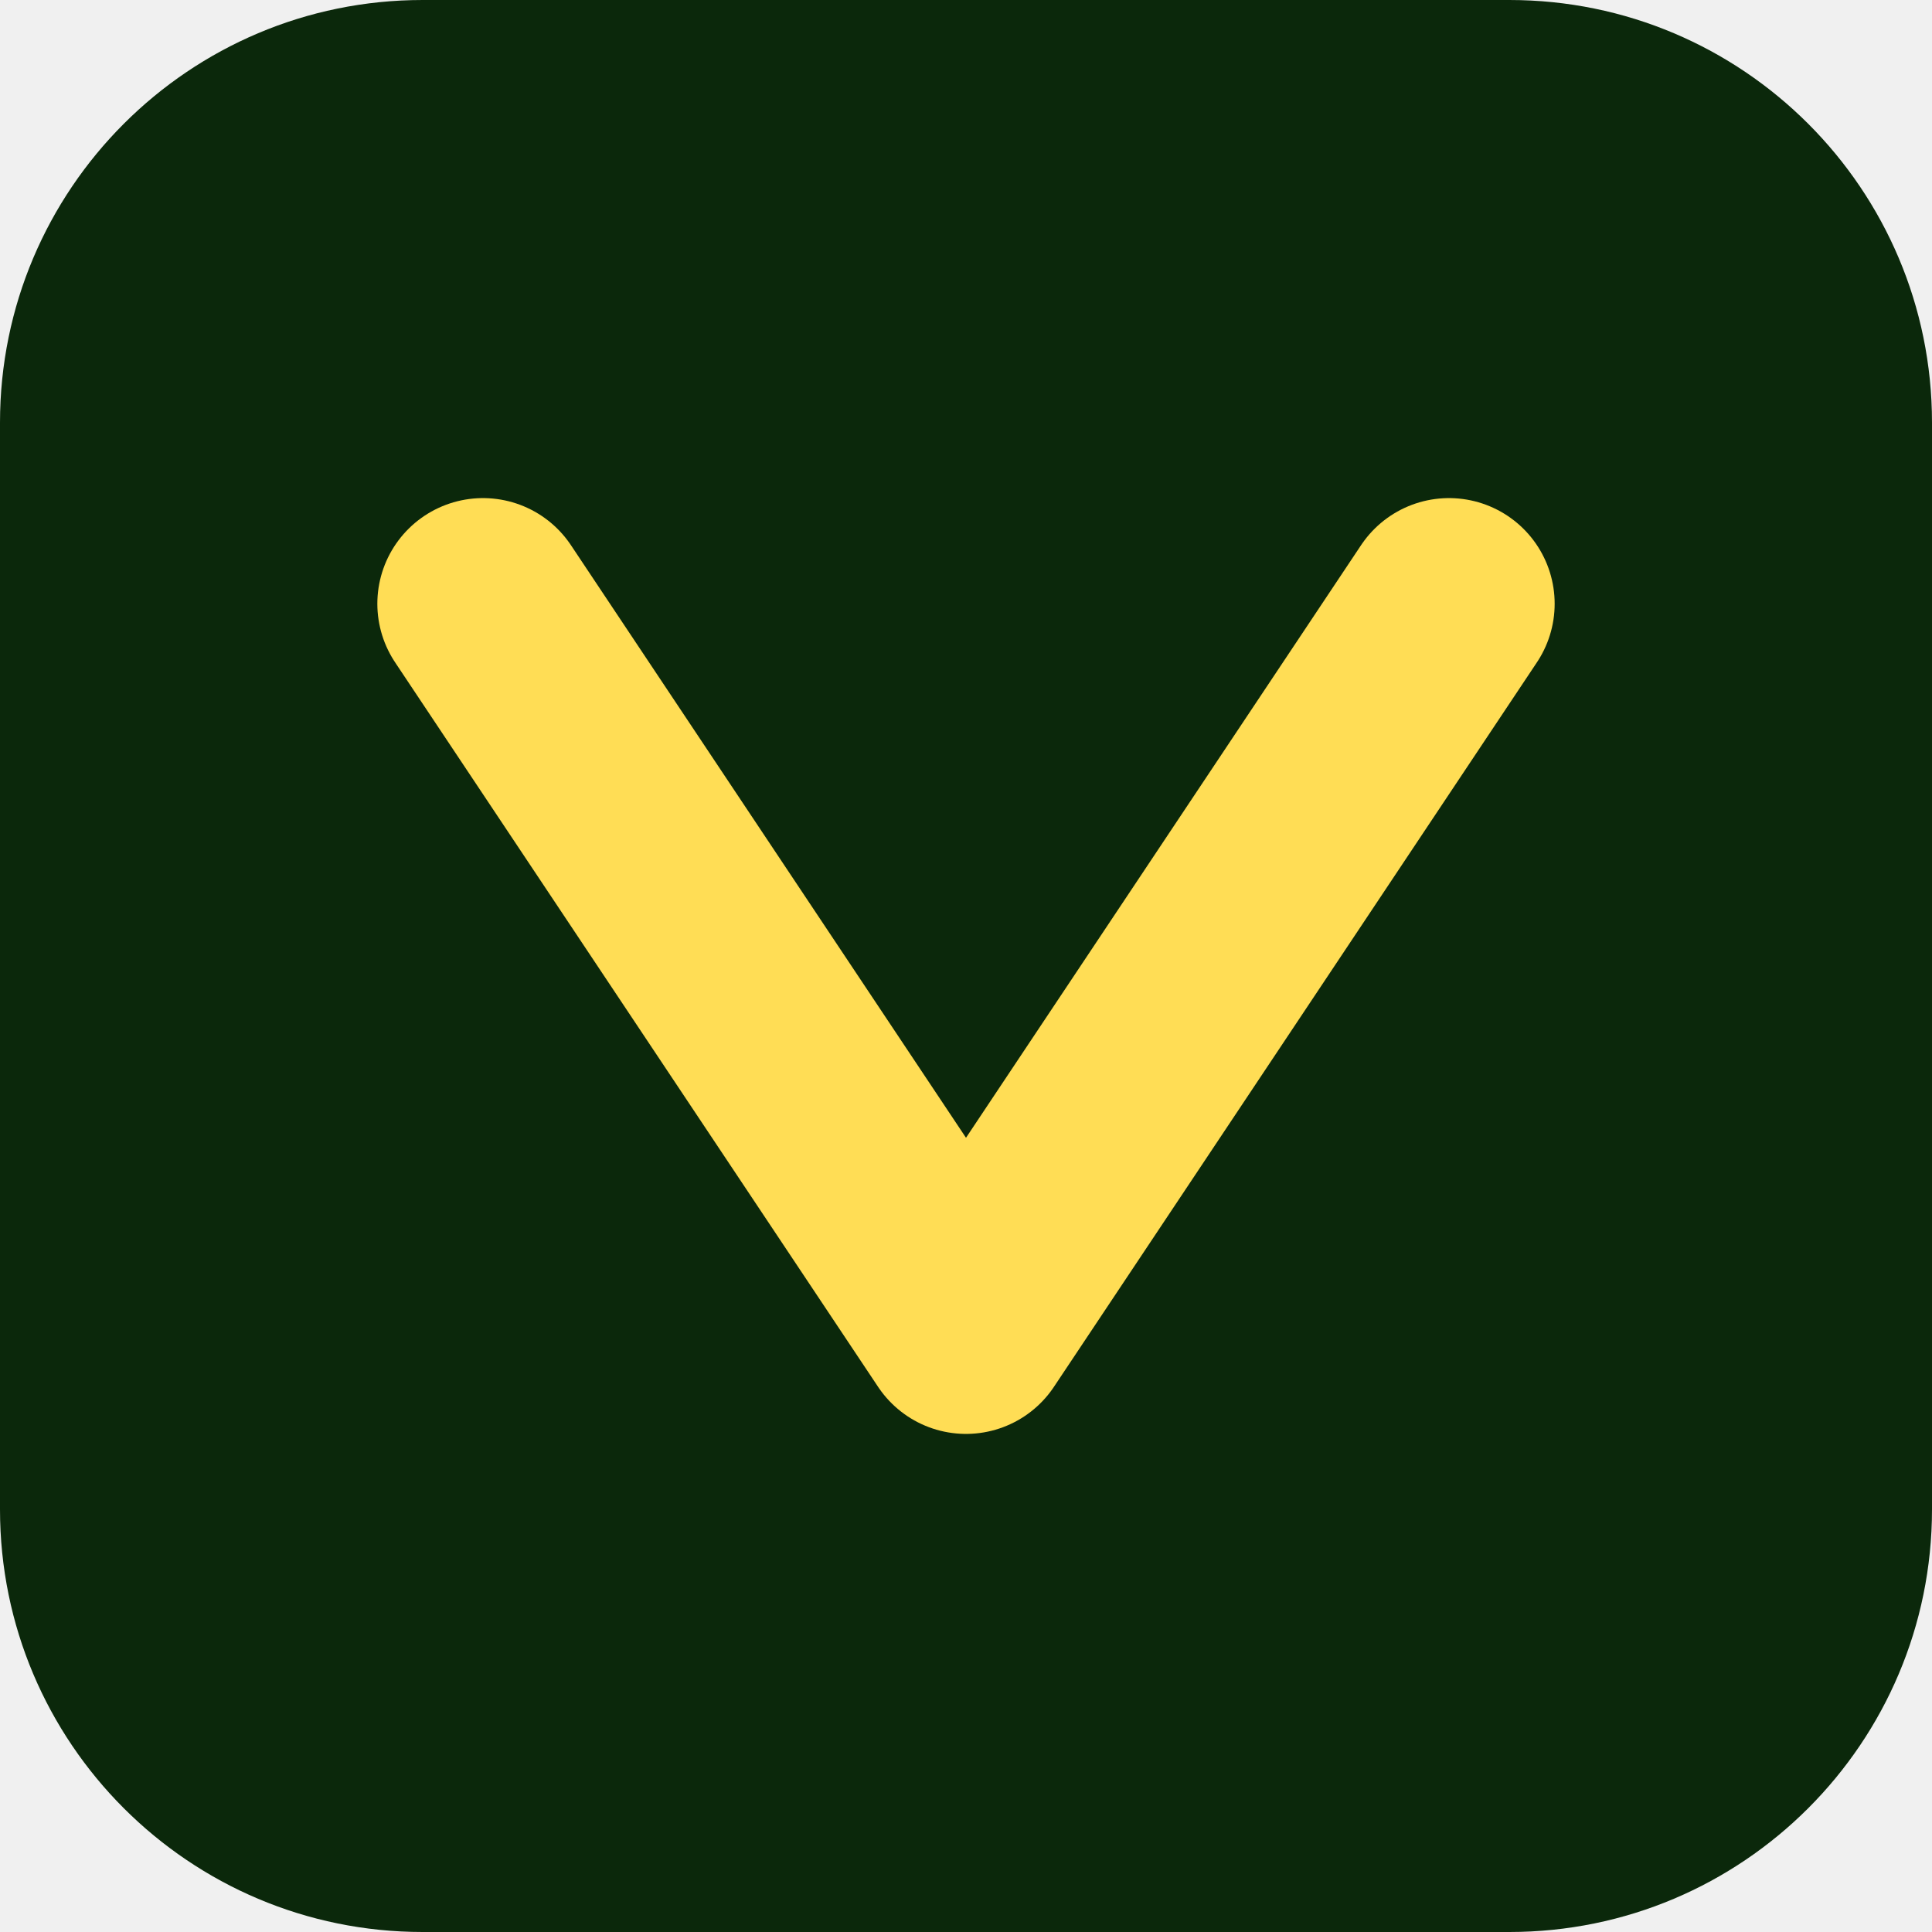
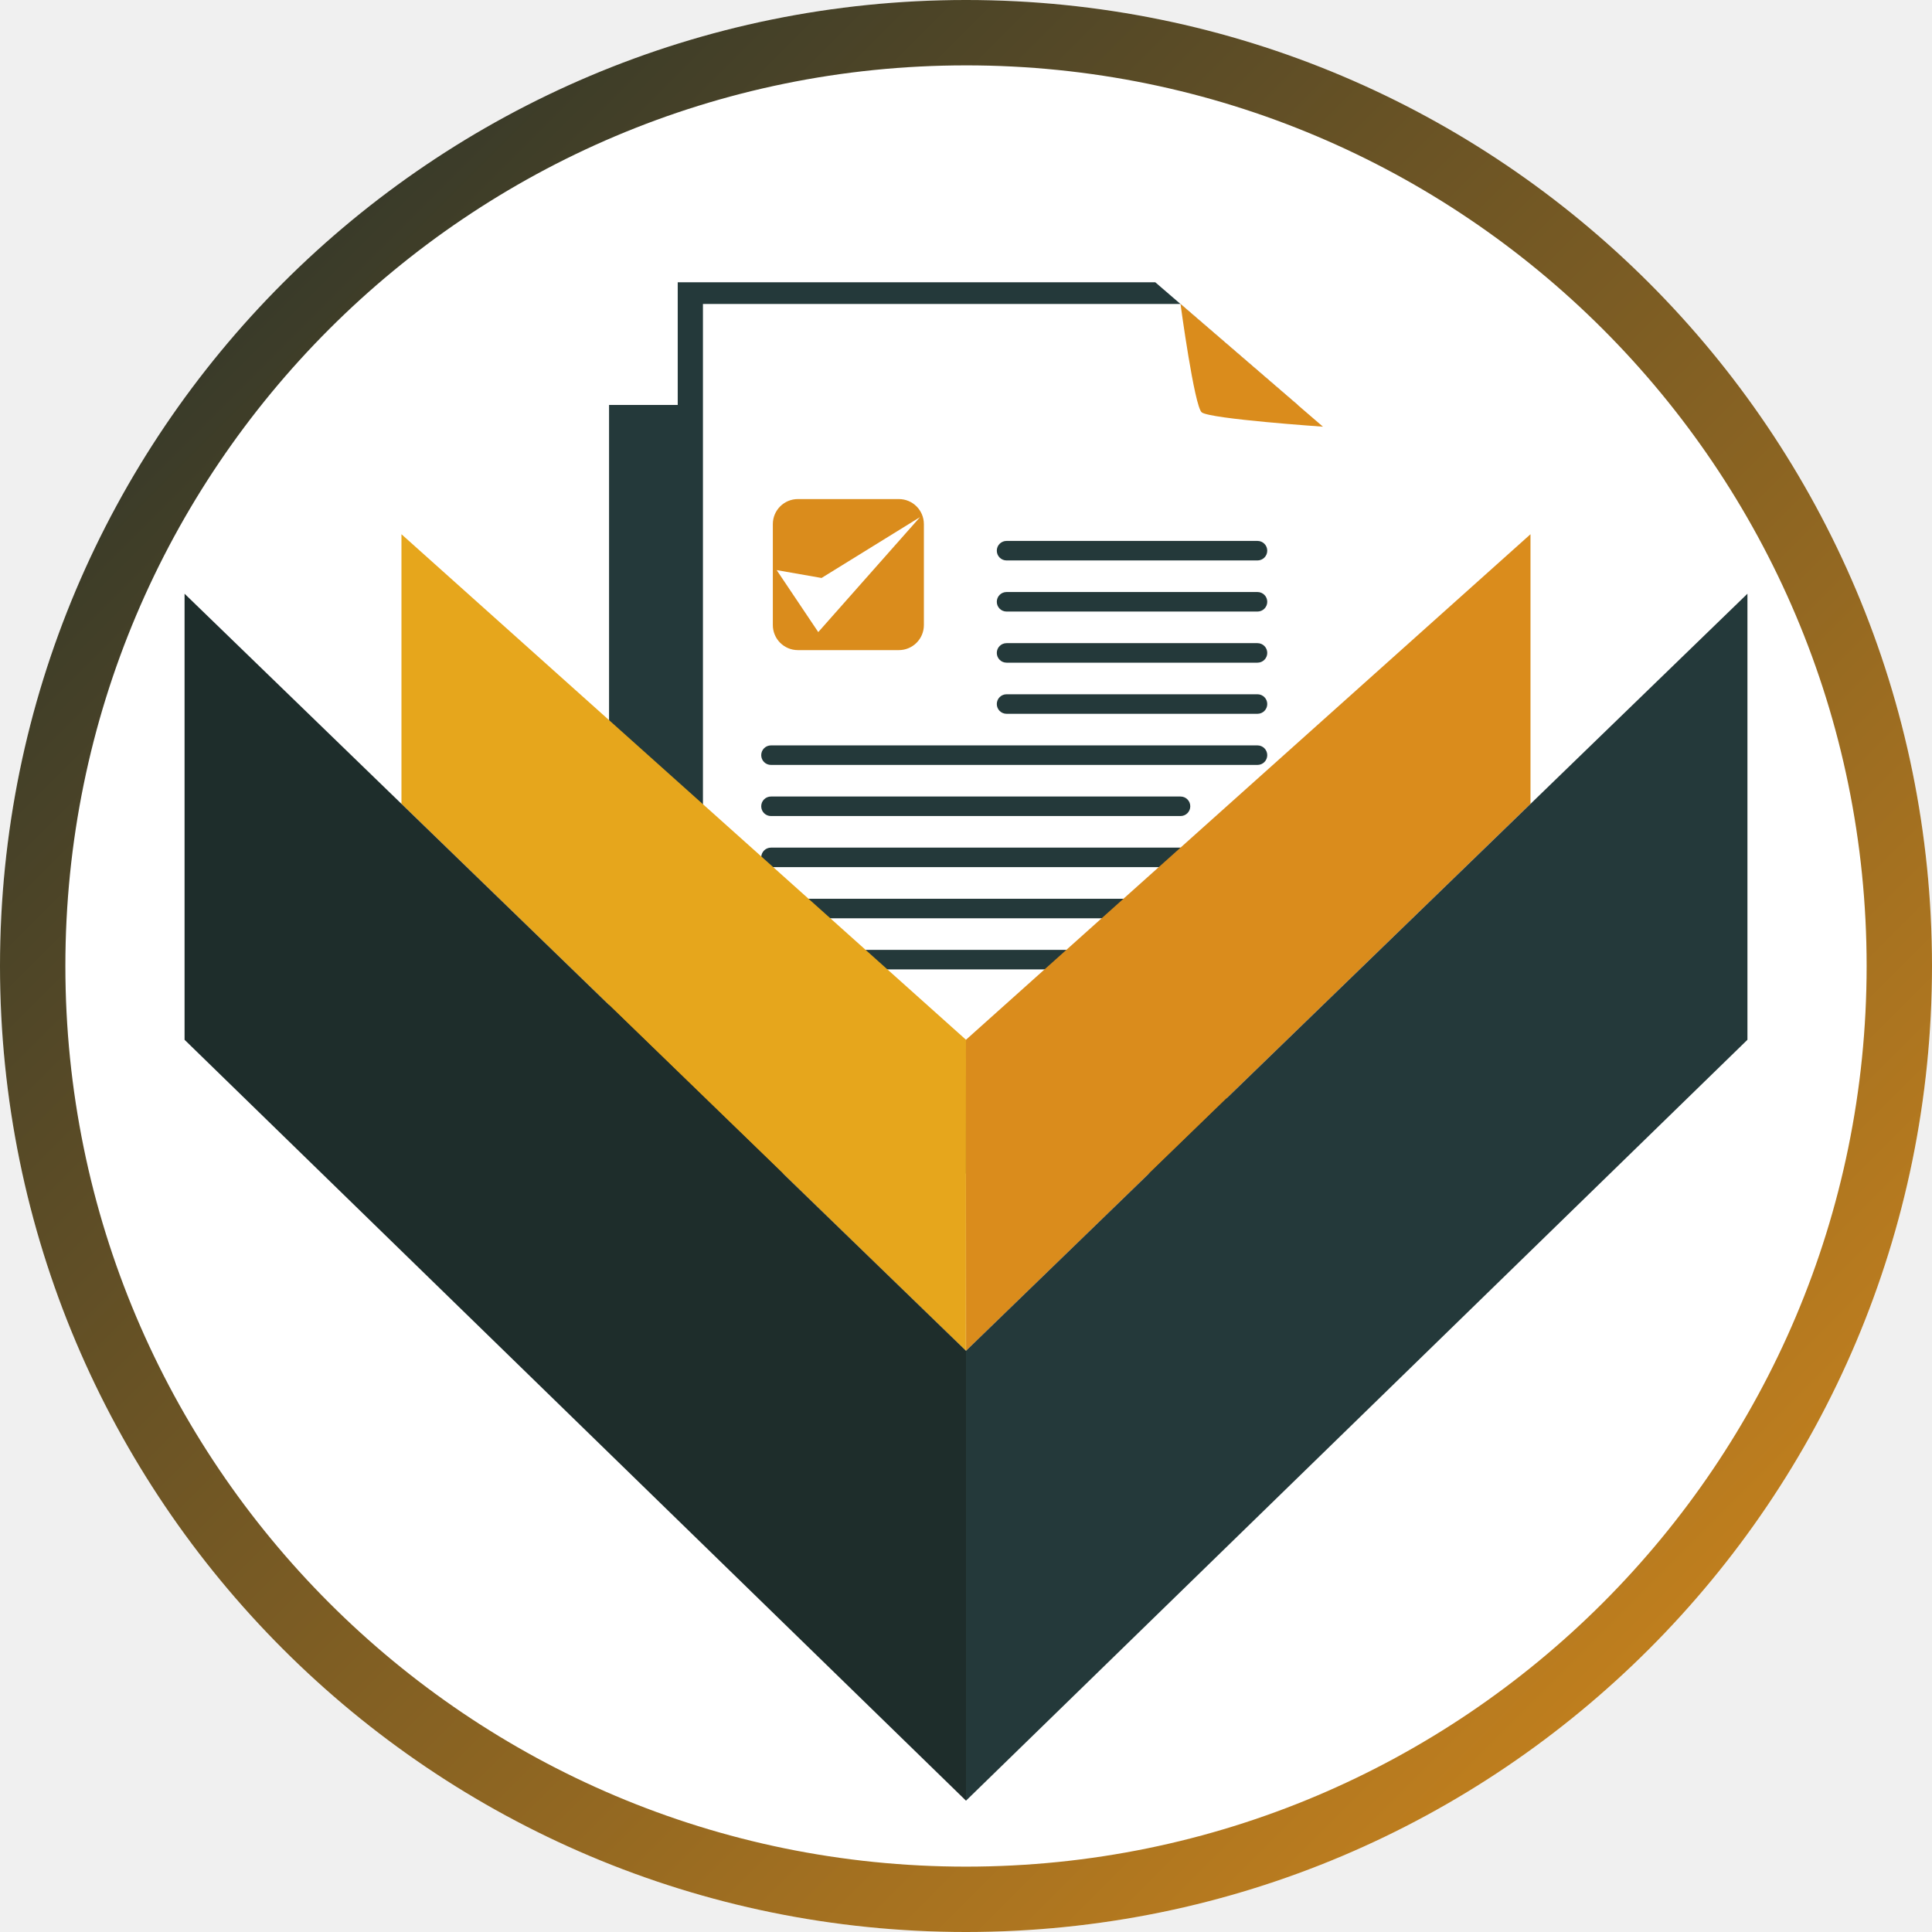
- <svg xmlns="http://www.w3.org/2000/svg" viewBox="0 0 64 64" width="64" height="64">
-   <rect width="64" height="64" rx="14" fill="#0b280b" />
-   <path d="M16 20 L32 44 L48 20" fill="none" stroke="#ffdd55" stroke-width="7" stroke-linecap="round" stroke-linejoin="round" />
+ <svg xmlns="http://www.w3.org/2000/svg" xmlns:xlink="http://www.w3.org/1999/xlink" width="1024" height="1024" viewBox="0 0 270.933 270.933" version="1.1" id="svg1" xml:space="preserve">
+   <defs id="defs1">
+     <linearGradient id="linearGradient27">
+       <stop style="stop-color:#1e2d2b;stop-opacity:1;" offset="0" id="stop27" />
+       <stop style="stop-color:#da8c1c;stop-opacity:1;" offset="1" id="stop28" />
+     </linearGradient>
+     <linearGradient xlink:href="#linearGradient27" id="linearGradient28" x1="0" y1="0" x2="270.933" y2="270.933" gradientUnits="userSpaceOnUse" gradientTransform="translate(-268.5521,-22.48958)" />
+   </defs>
+   <g id="layer1">
+     <g id="g29" transform="translate(268.5521,22.48958)">
+       <circle style="fill:#ffffff;fill-opacity:1;stroke:none;stroke-width:0.78;stroke-dasharray:none" id="circle27" cx="-133.085" cy="112.977" r="135.467" />
+       <g id="g28" transform="matrix(2.403485,0,0,2.403485,-1181.286,-48.68945)">
+         <g id="g26" transform="matrix(1.064936,0,0,1.064936,475.0229,-19.65426)">
+           <path style="fill:#24393a;fill-opacity:1;stroke-width:0.058" d="M -52.328,44.157 V 86.42 H -18.36 V 50.879 l -7.804,-6.722 z" id="path12" />
+           <path style="fill:#24393a;fill-opacity:1;stroke-width:0.058" d="m -56.09,50.879 v 42.108 h 33.842 V 86.42 h -26.192 l 0.027,-35.541 z" id="path11" />
+           <path style="fill:#ffffff;stroke-width:0.058" d="m -50.946,45.347 v 42.263 h 33.968 V 52.069 l -7.804,-6.722 z" id="path25" />
+           <path style="fill:#da8c1c;fill-opacity:1;stroke-width:0.058" d="m -24.781,45.347 7.804,6.722 c 0,0 -6.163,-0.422 -6.639,-0.783 -0.404,-0.306 -1.165,-5.939 -1.165,-5.939 z" id="path14" />
+           <path id="rect14" style="fill:#24393a;fill-opacity:1;stroke-width:0.058" d="m -34.311,58.328 h 13.747 c 0.296,0 0.535,0.238 0.535,0.535 0,0.296 -0.238,0.535 -0.535,0.535 h -13.747 c -0.296,0 -0.535,-0.238 -0.535,-0.535 0,-0.296 0.238,-0.535 0.535,-0.535 z" />
+           <path id="path15" style="fill:#24393a;fill-opacity:1;stroke-width:0.058" d="m -34.311,61.128 h 13.747 c 0.296,0 0.535,0.238 0.535,0.535 0,0.296 -0.238,0.535 -0.535,0.535 h -13.747 c -0.296,0 -0.535,-0.238 -0.535,-0.535 0,-0.296 0.238,-0.535 0.535,-0.535 z" />
+           <path id="path16" style="fill:#24393a;fill-opacity:1;stroke-width:0.058" d="m -34.311,63.929 h 13.747 c 0.296,0 0.535,0.238 0.535,0.535 0,0.296 -0.238,0.535 -0.535,0.535 H -34.311 c -0.296,0 -0.535,-0.238 -0.535,-0.535 0,-0.296 0.238,-0.535 0.535,-0.535 z" />
+           <path id="path17" style="fill:#24393a;fill-opacity:1;stroke-width:0.058" d="m -34.311,66.73 h 13.747 c 0.296,0 0.535,0.238 0.535,0.535 0,0.296 -0.238,0.535 -0.535,0.535 H -34.311 c -0.296,0 -0.535,-0.238 -0.535,-0.535 0,-0.296 0.238,-0.535 0.535,-0.535 z" />
+           <path id="path18" style="fill:#24393a;fill-opacity:1;stroke-width:0.058" d="m -47.218,69.531 h 26.654 c 0.296,0 0.535,0.238 0.535,0.535 0,0.296 -0.238,0.535 -0.535,0.535 h -26.654 c -0.296,0 -0.535,-0.238 -0.535,-0.535 0,-0.296 0.238,-0.535 0.535,-0.535 z" />
+           <path id="path19" style="fill:#24393a;fill-opacity:1;stroke-width:0.058" d="m -47.218,72.332 h 22.437 c 0.296,0 0.535,0.238 0.535,0.535 0,0.296 -0.238,0.535 -0.535,0.535 h -22.437 c -0.296,0 -0.535,-0.238 -0.535,-0.535 0,-0.296 0.238,-0.535 0.535,-0.535 z" />
+           <path id="path20" style="fill:#24393a;fill-opacity:1;stroke-width:0.058" d="m -47.218,75.132 h 22.437 c 0.296,0 0.535,0.238 0.535,0.535 0,0.296 -0.238,0.535 -0.535,0.535 h -22.437 c -0.296,0 -0.535,-0.238 -0.535,-0.535 0,-0.296 0.238,-0.535 0.535,-0.535 z" />
+           <path id="path21" style="fill:#24393a;fill-opacity:1;stroke-width:0.058" d="m -47.218,77.933 h 22.437 c 0.296,0 0.535,0.238 0.535,0.535 0,0.296 -0.238,0.535 -0.535,0.535 h -22.437 c -0.296,0 -0.535,-0.238 -0.535,-0.535 0,-0.296 0.238,-0.535 0.535,-0.535 z" />
+           <path id="path23" style="fill:#24393a;fill-opacity:1;stroke-width:0.058" d="m -47.218,80.734 h 22.437 c 0.296,0 0.535,0.238 0.535,0.535 0,0.296 -0.238,0.535 -0.535,0.535 h -22.437 c -0.296,0 -0.535,-0.238 -0.535,-0.535 0,-0.296 0.238,-0.535 0.535,-0.535 z" />
+           <path id="rect23" style="fill:#da8c1c;fill-opacity:1;stroke-width:0.058" d="m -45.742,56.035 h 5.526 c 0.762,0 1.375,0.613 1.375,1.375 v 5.526 c 0,0.762 -0.613,1.375 -1.375,1.375 h -5.526 c -0.762,0 -1.375,-0.613 -1.375,-1.375 v -5.526 c 0,-0.762 0.613,-1.375 1.375,-1.375 z" />
+           <path style="fill:#ffffff;stroke-width:0.082" d="m -46.906,59.928 2.278,3.395 5.575,-6.299 -5.395,3.334 z" id="path24" />
+         </g>
+         <path id="path38" style="fill:#e6a61c;stroke-width:0.561" d="M 436.117,71.568 403.178,42.071 v 15.732 l 32.933,31.912 z" />
+         <path id="path40" style="fill:#1e2d2b;fill-opacity:1;stroke-width:0.561" d="M 436.117,89.715 390.523,45.542 v 26.026 l 45.594,44.396 z" />
+         <path id="path13" style="fill:#da8c1c;fill-opacity:1;stroke-width:0.561" d="M 436.114,71.568 469.053,42.071 V 57.803 L 436.12,89.715 Z" />
+         <path id="path22" style="fill:#24393a;stroke-width:0.561" d="M 436.117,89.715 481.711,45.542 V 71.568 L 436.117,115.964 Z" />
+       </g>
+       <path id="path26" style="fill:url(#linearGradient28);fill-opacity:1;stroke:none;stroke-width:0.78;stroke-dasharray:none" d="M -133.085,-22.49 A 135.467,135.467 0 0 0 -268.552,112.977 135.467,135.467 0 0 0 -133.085,248.444 135.467,135.467 0 0 0 2.381,112.977 135.467,135.467 0 0 0 -133.085,-22.49 Z m 0,9.167 A 126.299,126.299 0 0 1 -6.786,112.977 126.299,126.299 0 0 1 -133.085,239.276 126.299,126.299 0 0 1 -259.385,112.977 126.299,126.299 0 0 1 -133.085,-13.322 Z" />
+     </g>
+   </g>
</svg>
